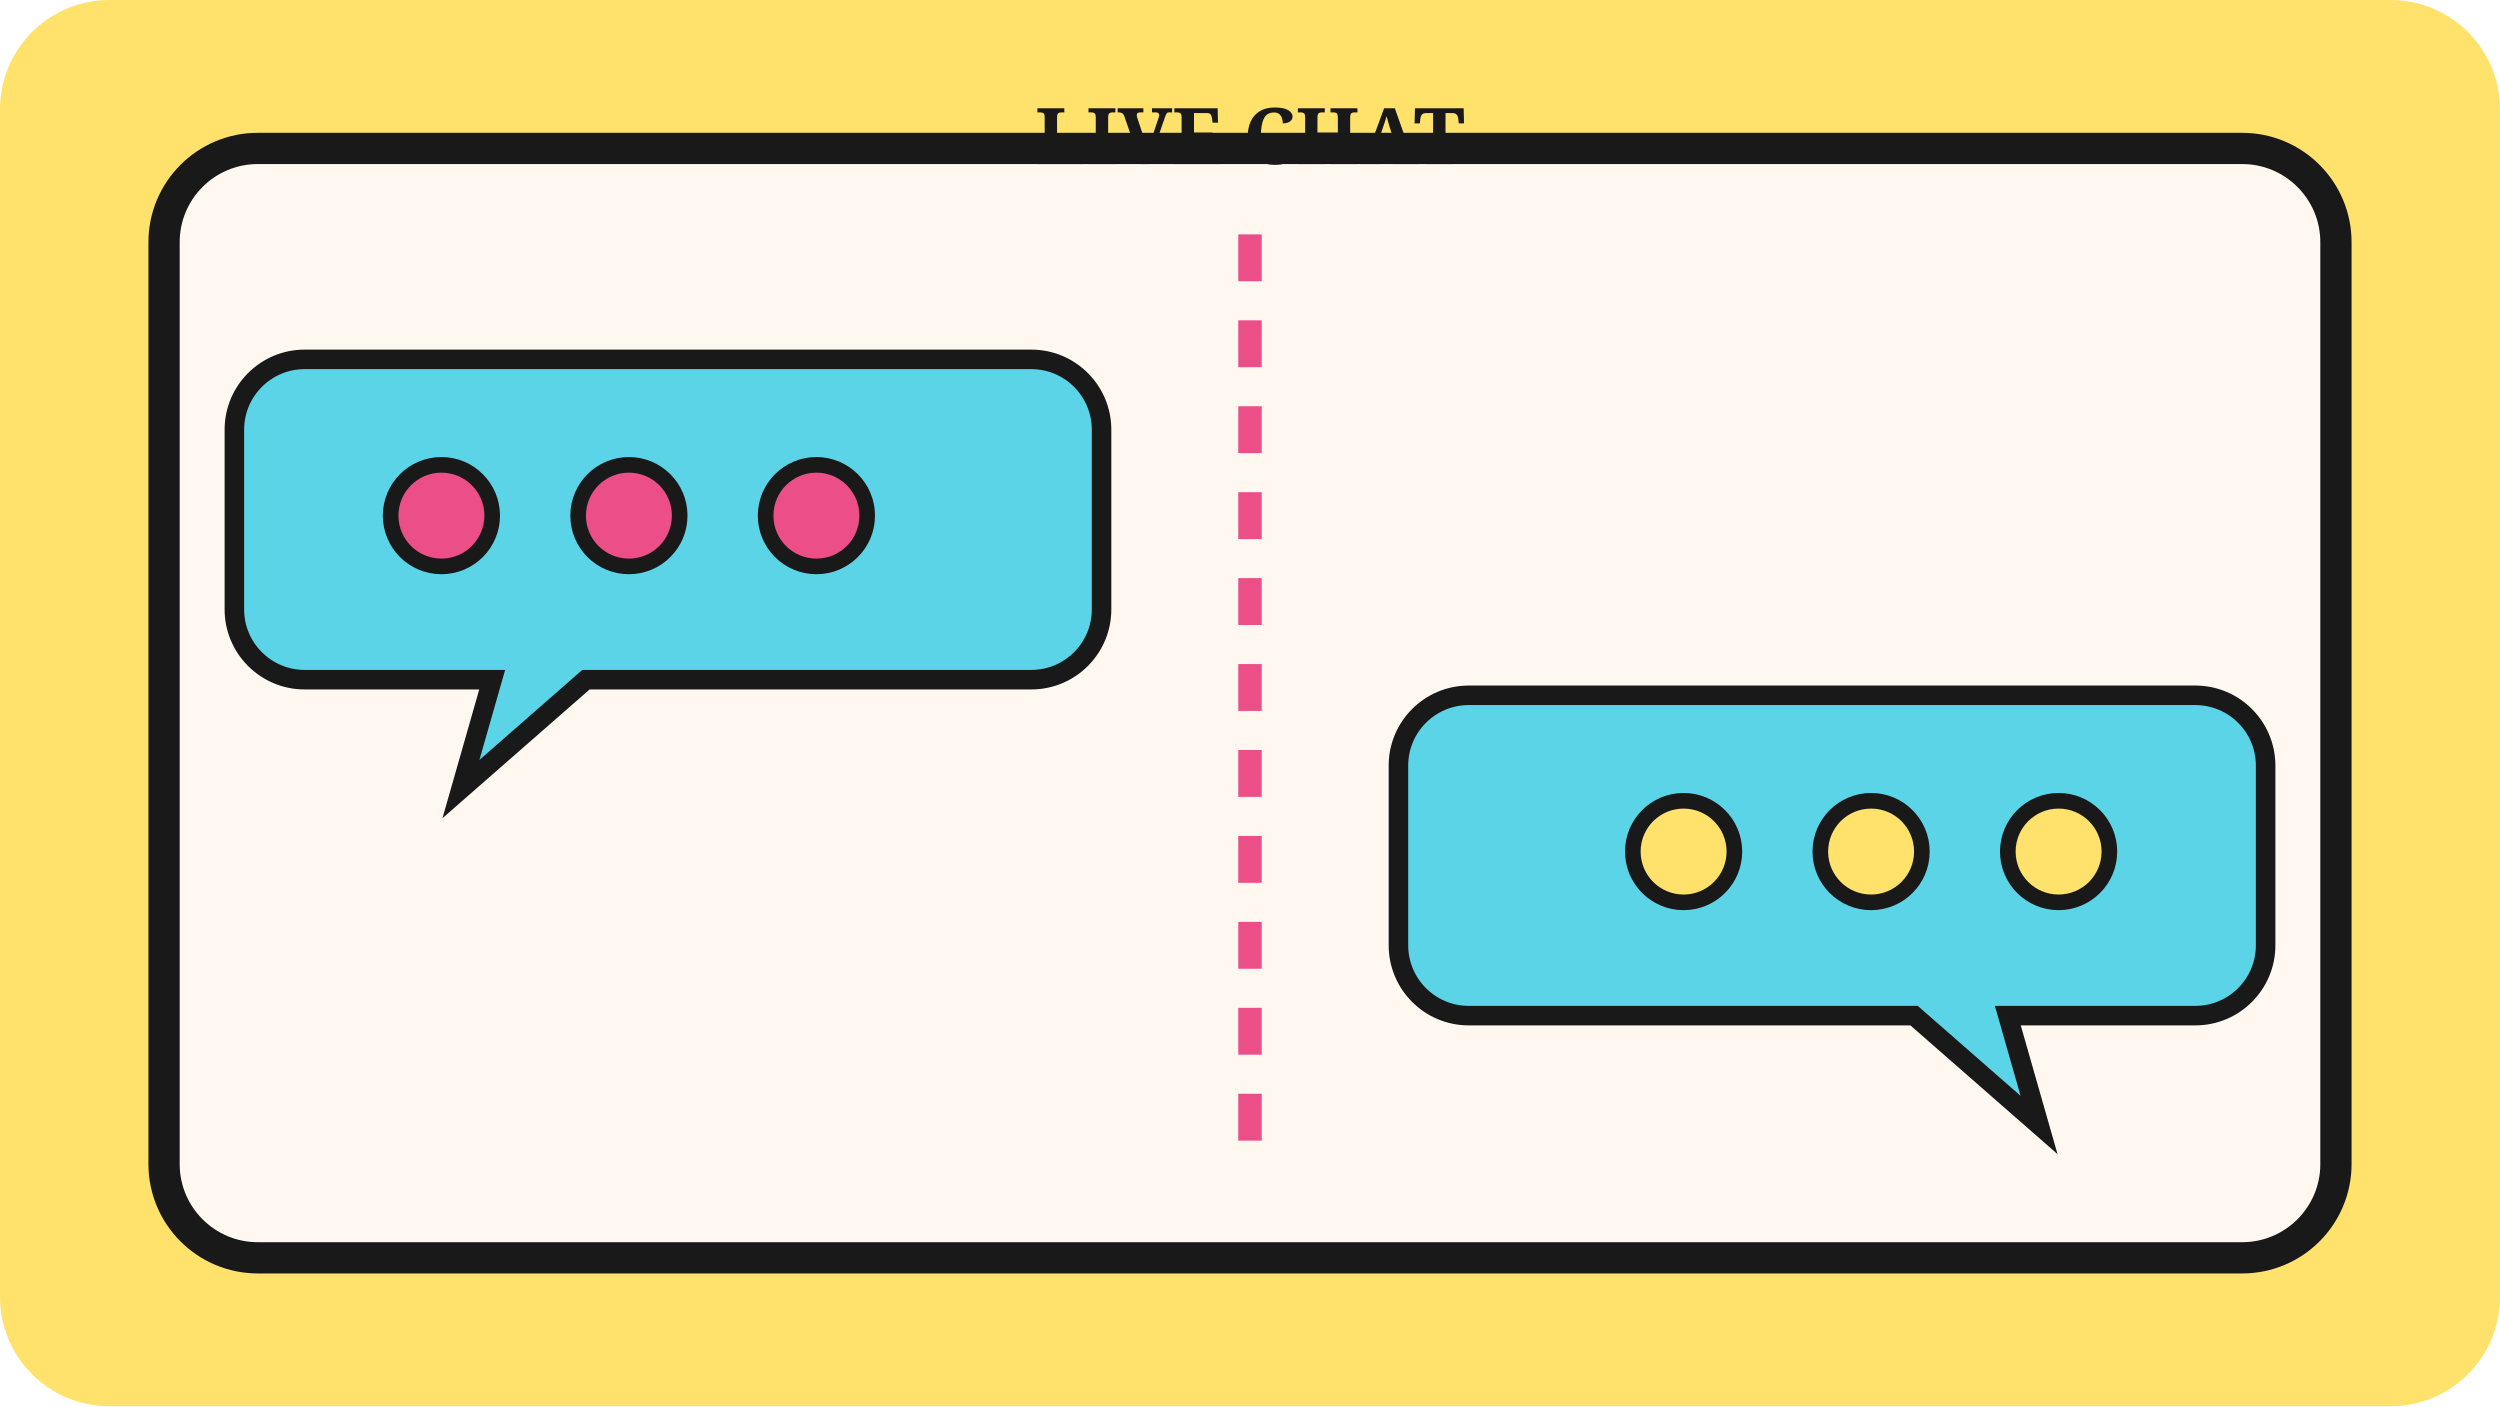
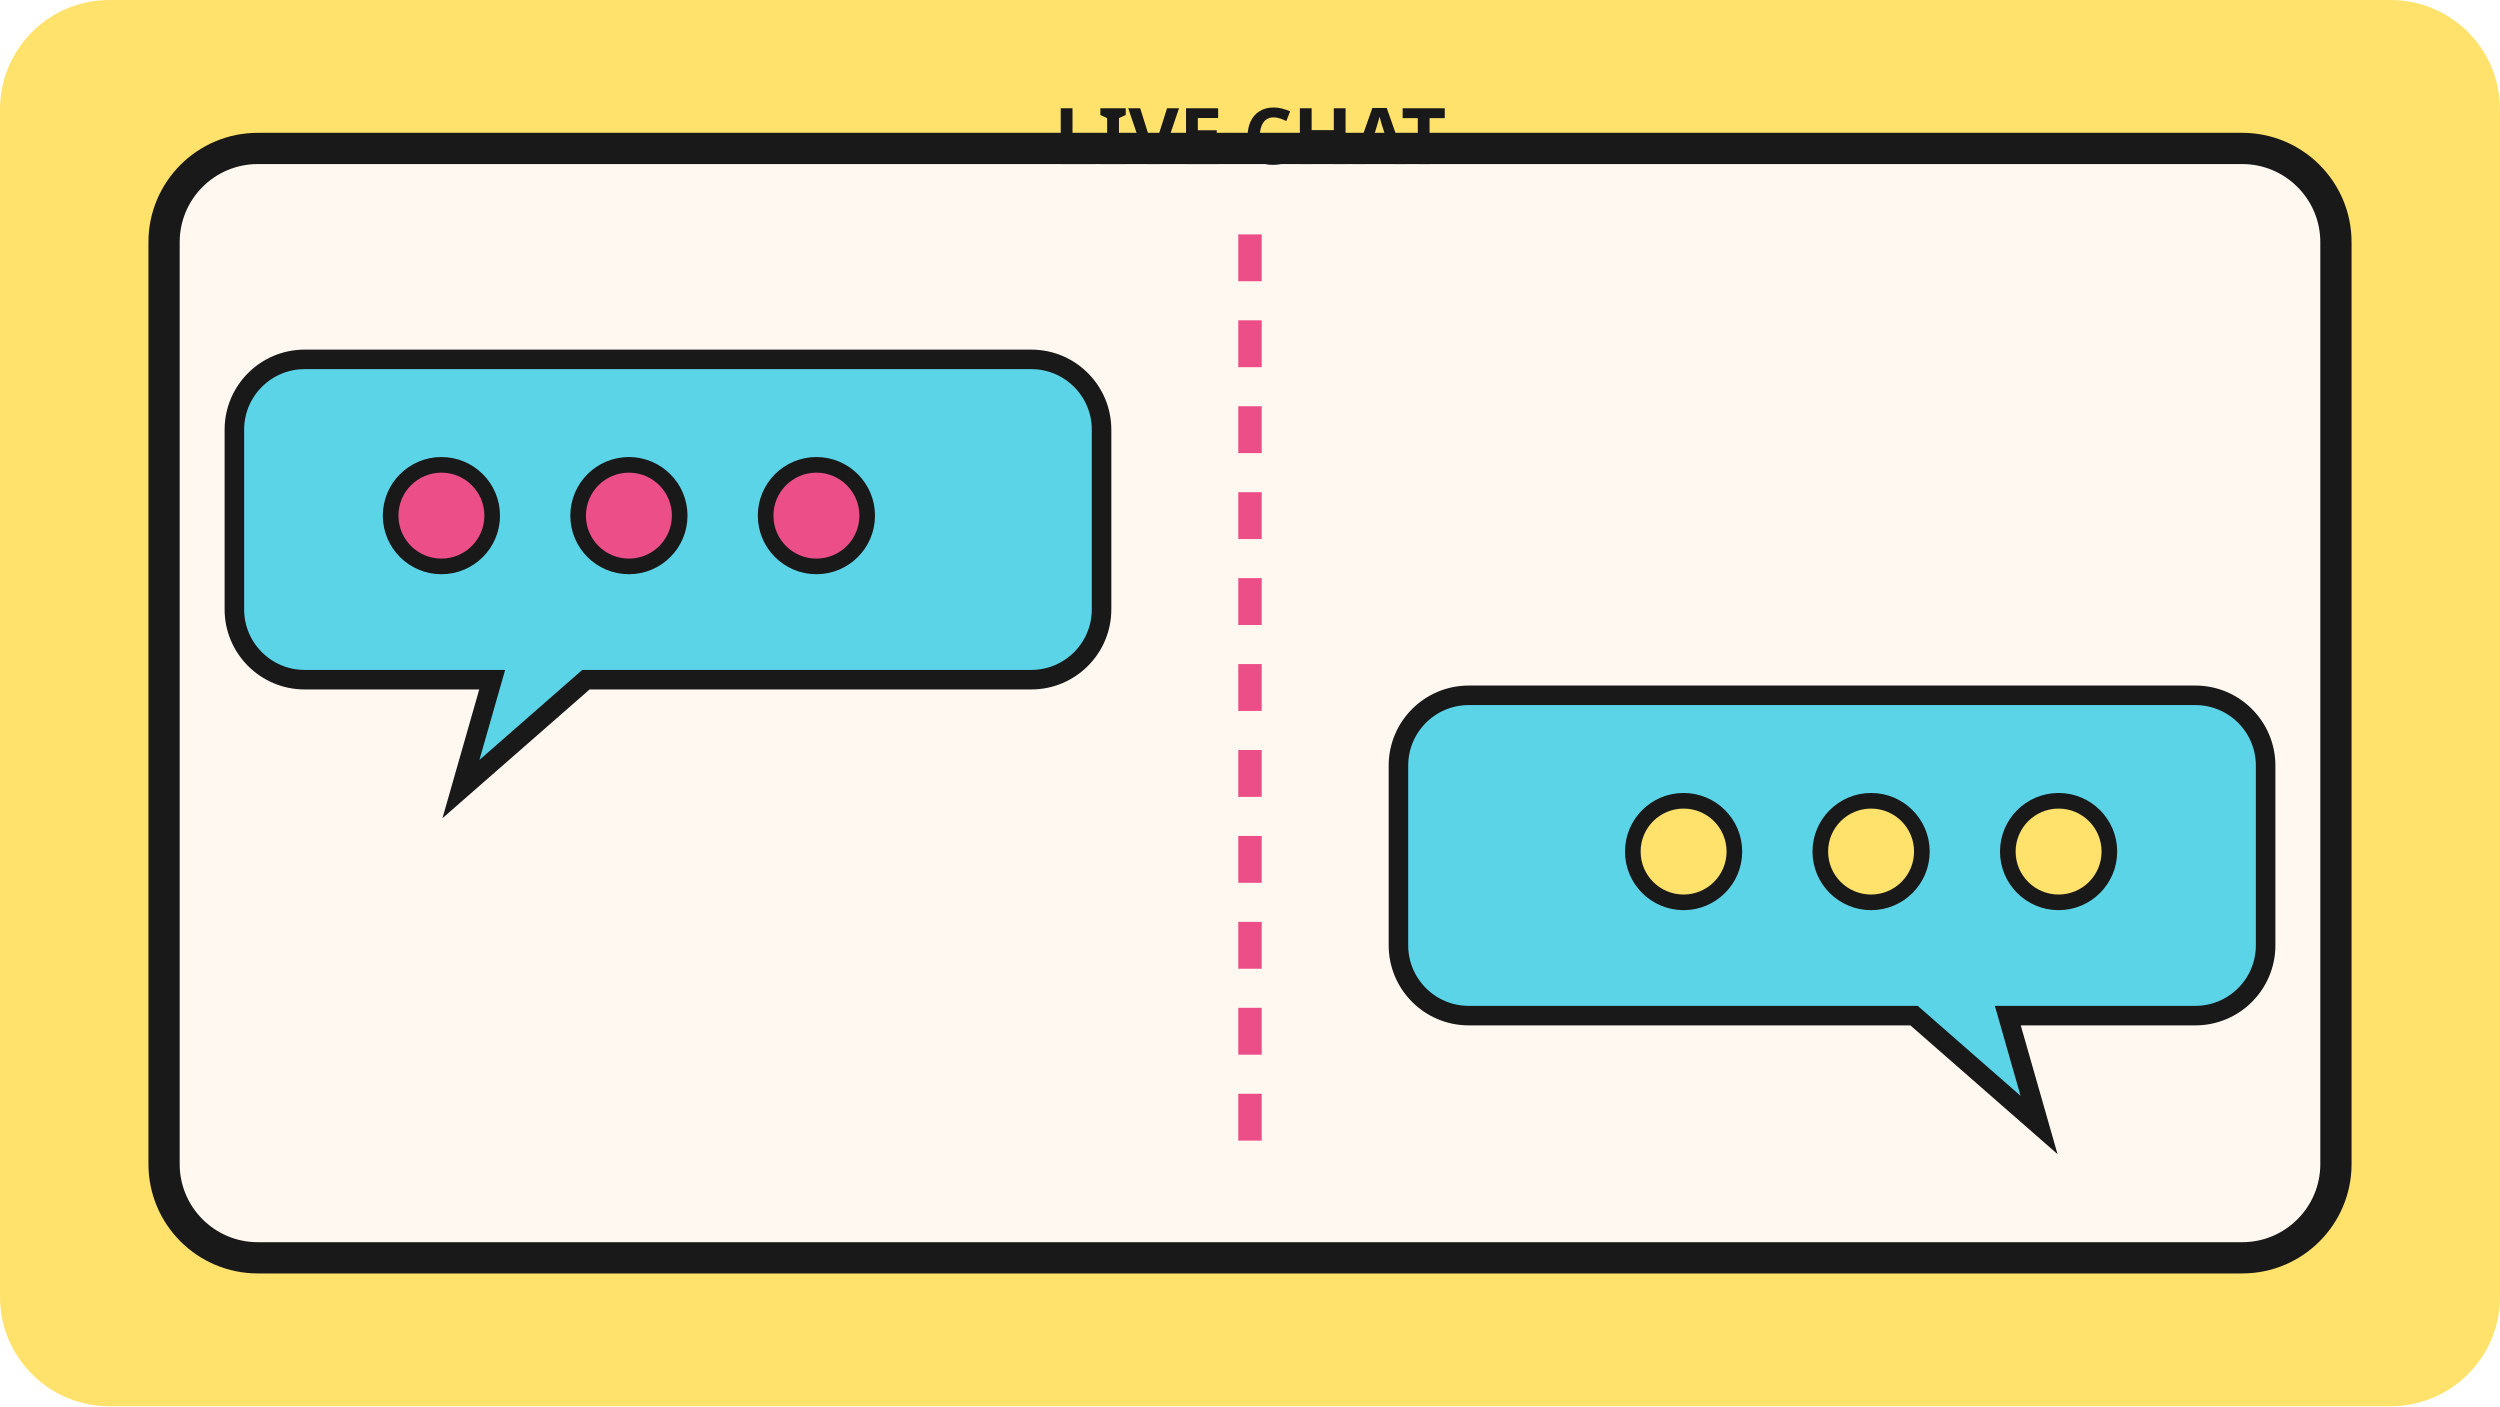
<svg xmlns="http://www.w3.org/2000/svg" width="640" height="360" viewBox="0 0 640 360" role="img" aria-labelledby="title desc">
  <rect width="640" height="360" rx="28" fill="#ffe26b" />
  <rect x="42" y="38" width="556" height="284" rx="24" fill="#fff8f1" stroke="#191919" stroke-width="8" />
  <path d="M320 60v238" stroke="#ec4f88" stroke-width="6" stroke-dasharray="12 10" />
  <g fill="#5bd4e8" stroke="#191919" stroke-width="5">
    <path d="M78 92h186a18 18 0 0 1 18 18v46a18 18 0 0 1-18 18H150l-32 28 8-28H78a18 18 0 0 1-18-18v-46a18 18 0 0 1 18-18z" />
    <path d="M376 178h186a18 18 0 0 1 18 18v46a18 18 0 0 1-18 18h-48l8 28-32-28H376a18 18 0 0 1-18-18v-46a18 18 0 0 1 18-18z" />
  </g>
  <g fill="#ec4f88" stroke="#191919" stroke-width="4">
    <circle cx="113" cy="132" r="13" />
    <circle cx="161" cy="132" r="13" />
    <circle cx="209" cy="132" r="13" />
  </g>
  <g fill="#ffe26b" stroke="#191919" stroke-width="4">
    <circle cx="431" cy="218" r="13" />
    <circle cx="479" cy="218" r="13" />
    <circle cx="527" cy="218" r="13" />
  </g>
-   <text x="320" y="42" text-anchor="middle" font-family="Noto Serif JP, serif" font-size="20" font-weight="900" fill="#191919">LIVE CHAT</text>
+   <text x="320" y="42" text-anchor="middle" font-family="Noto Sans JP, sans-serif" font-size="20" font-weight="900" fill="#191919">LIVE CHAT</text>
</svg>
